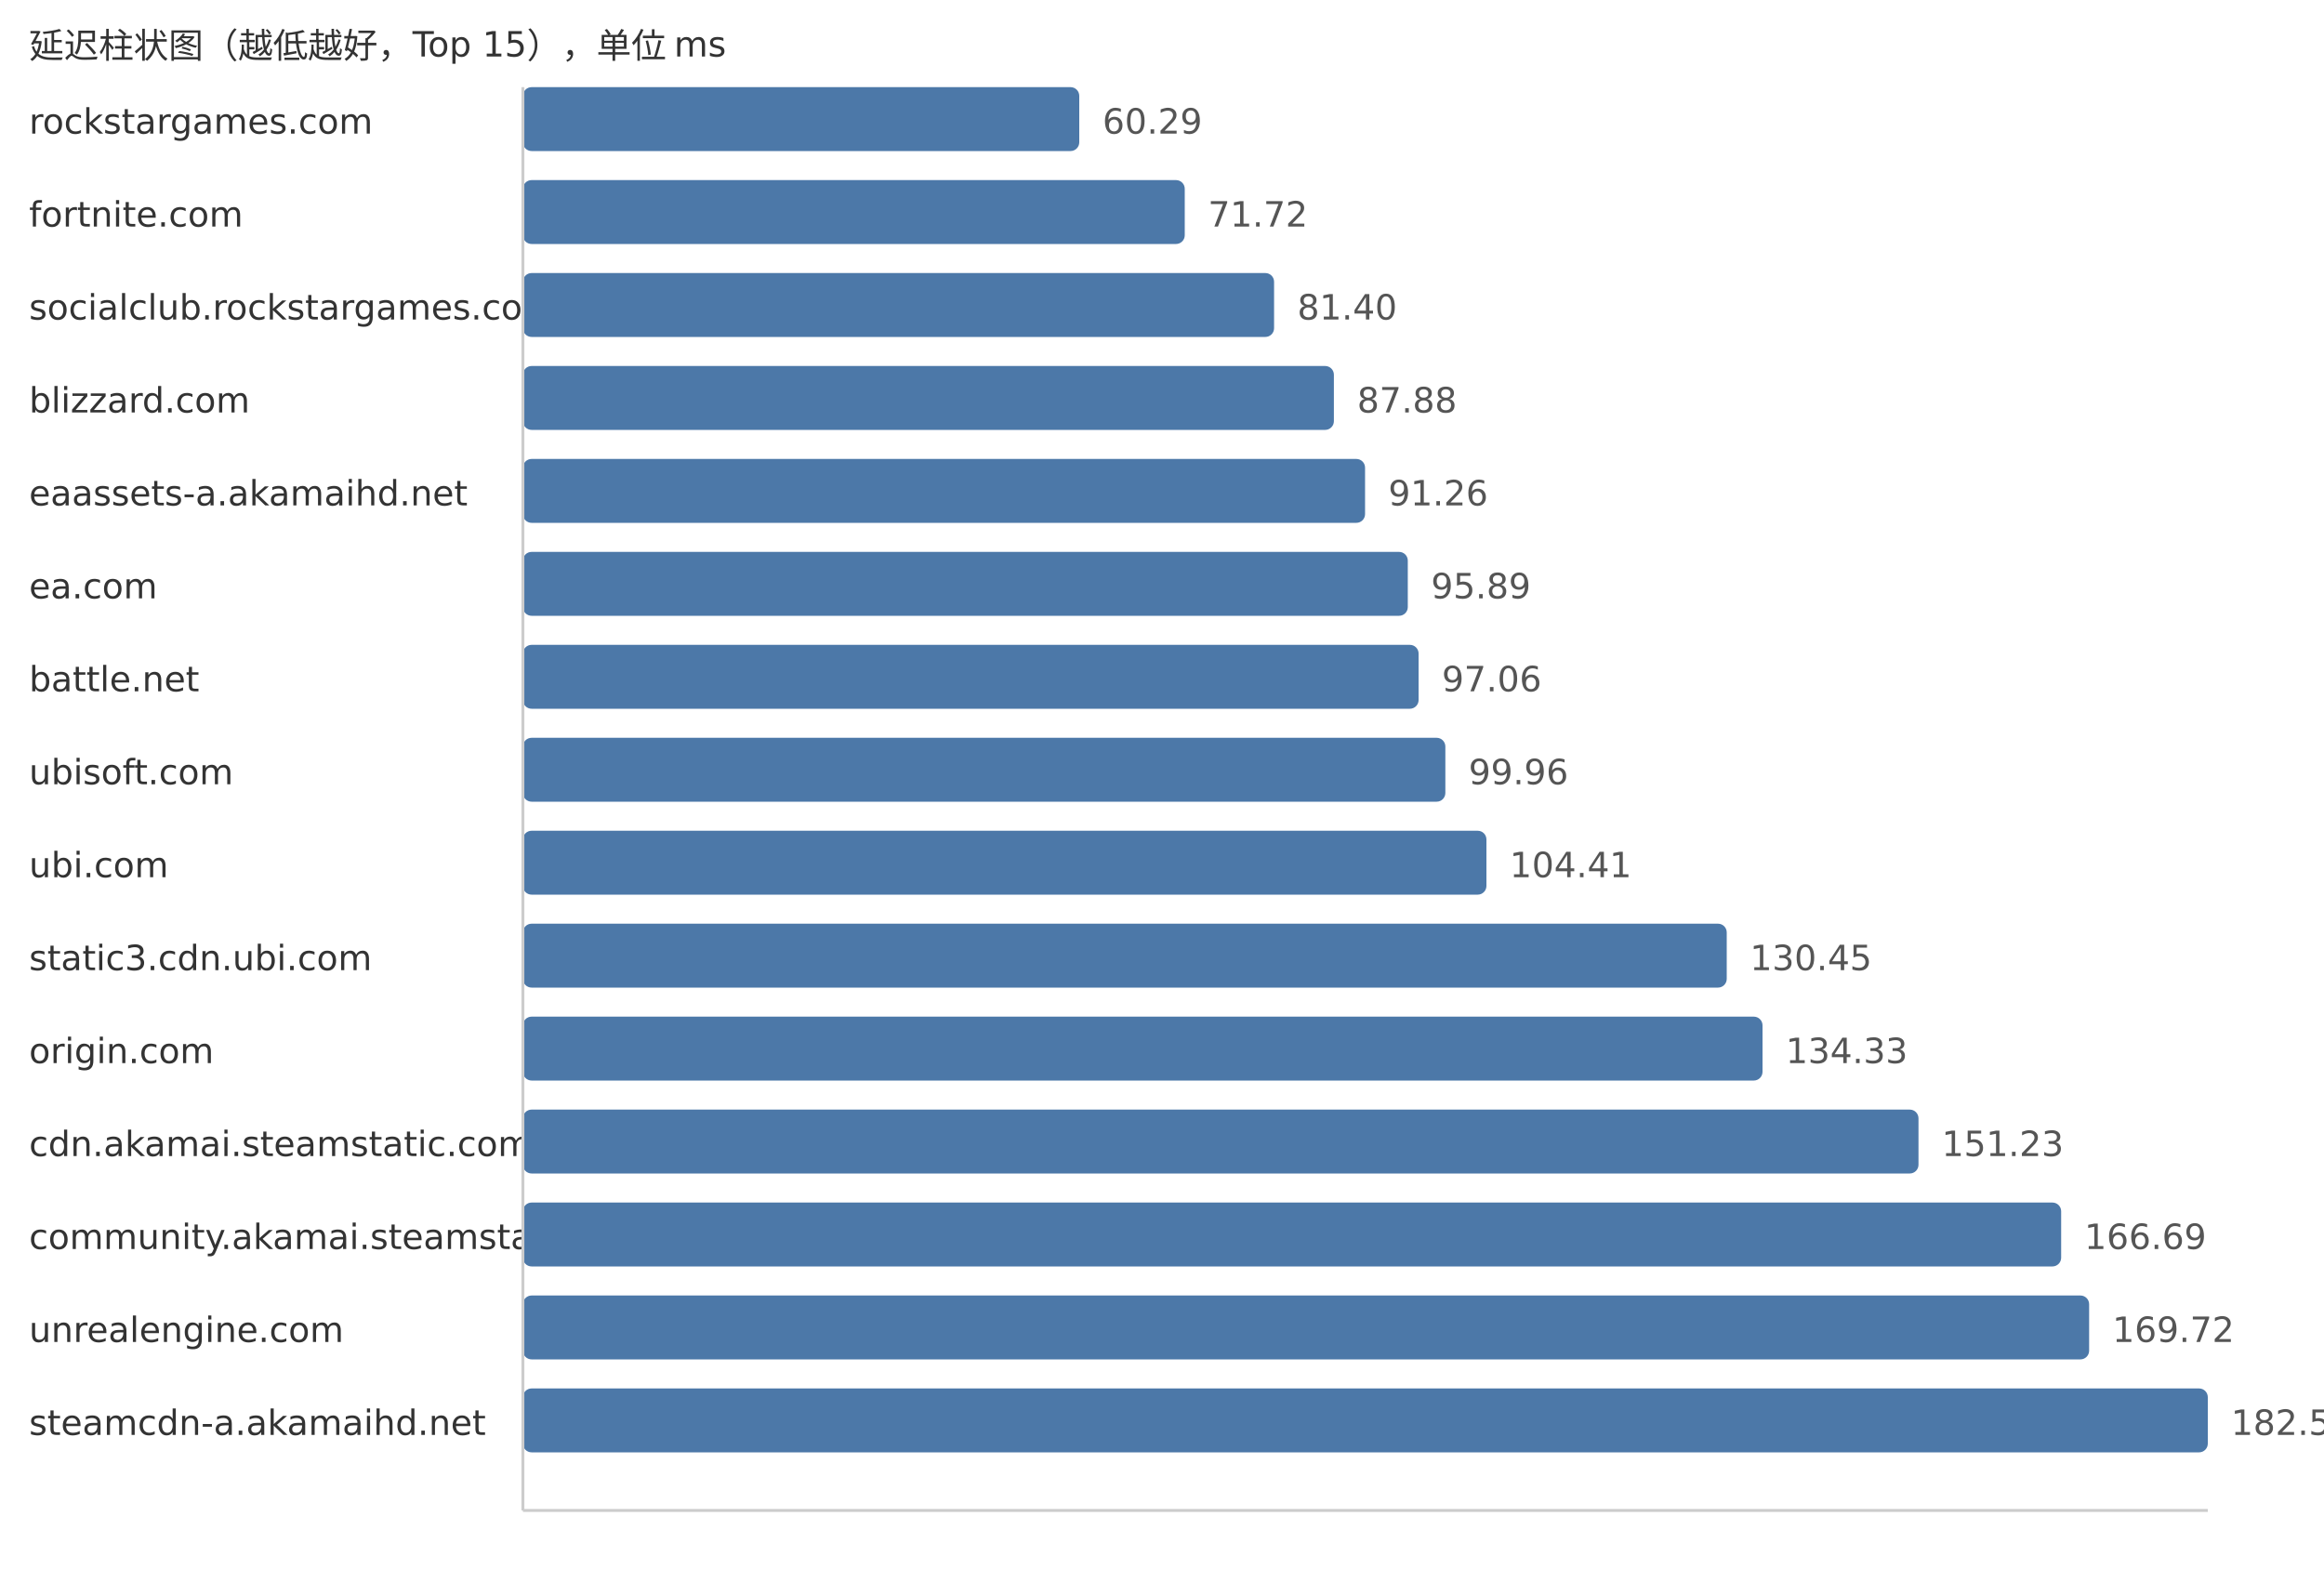
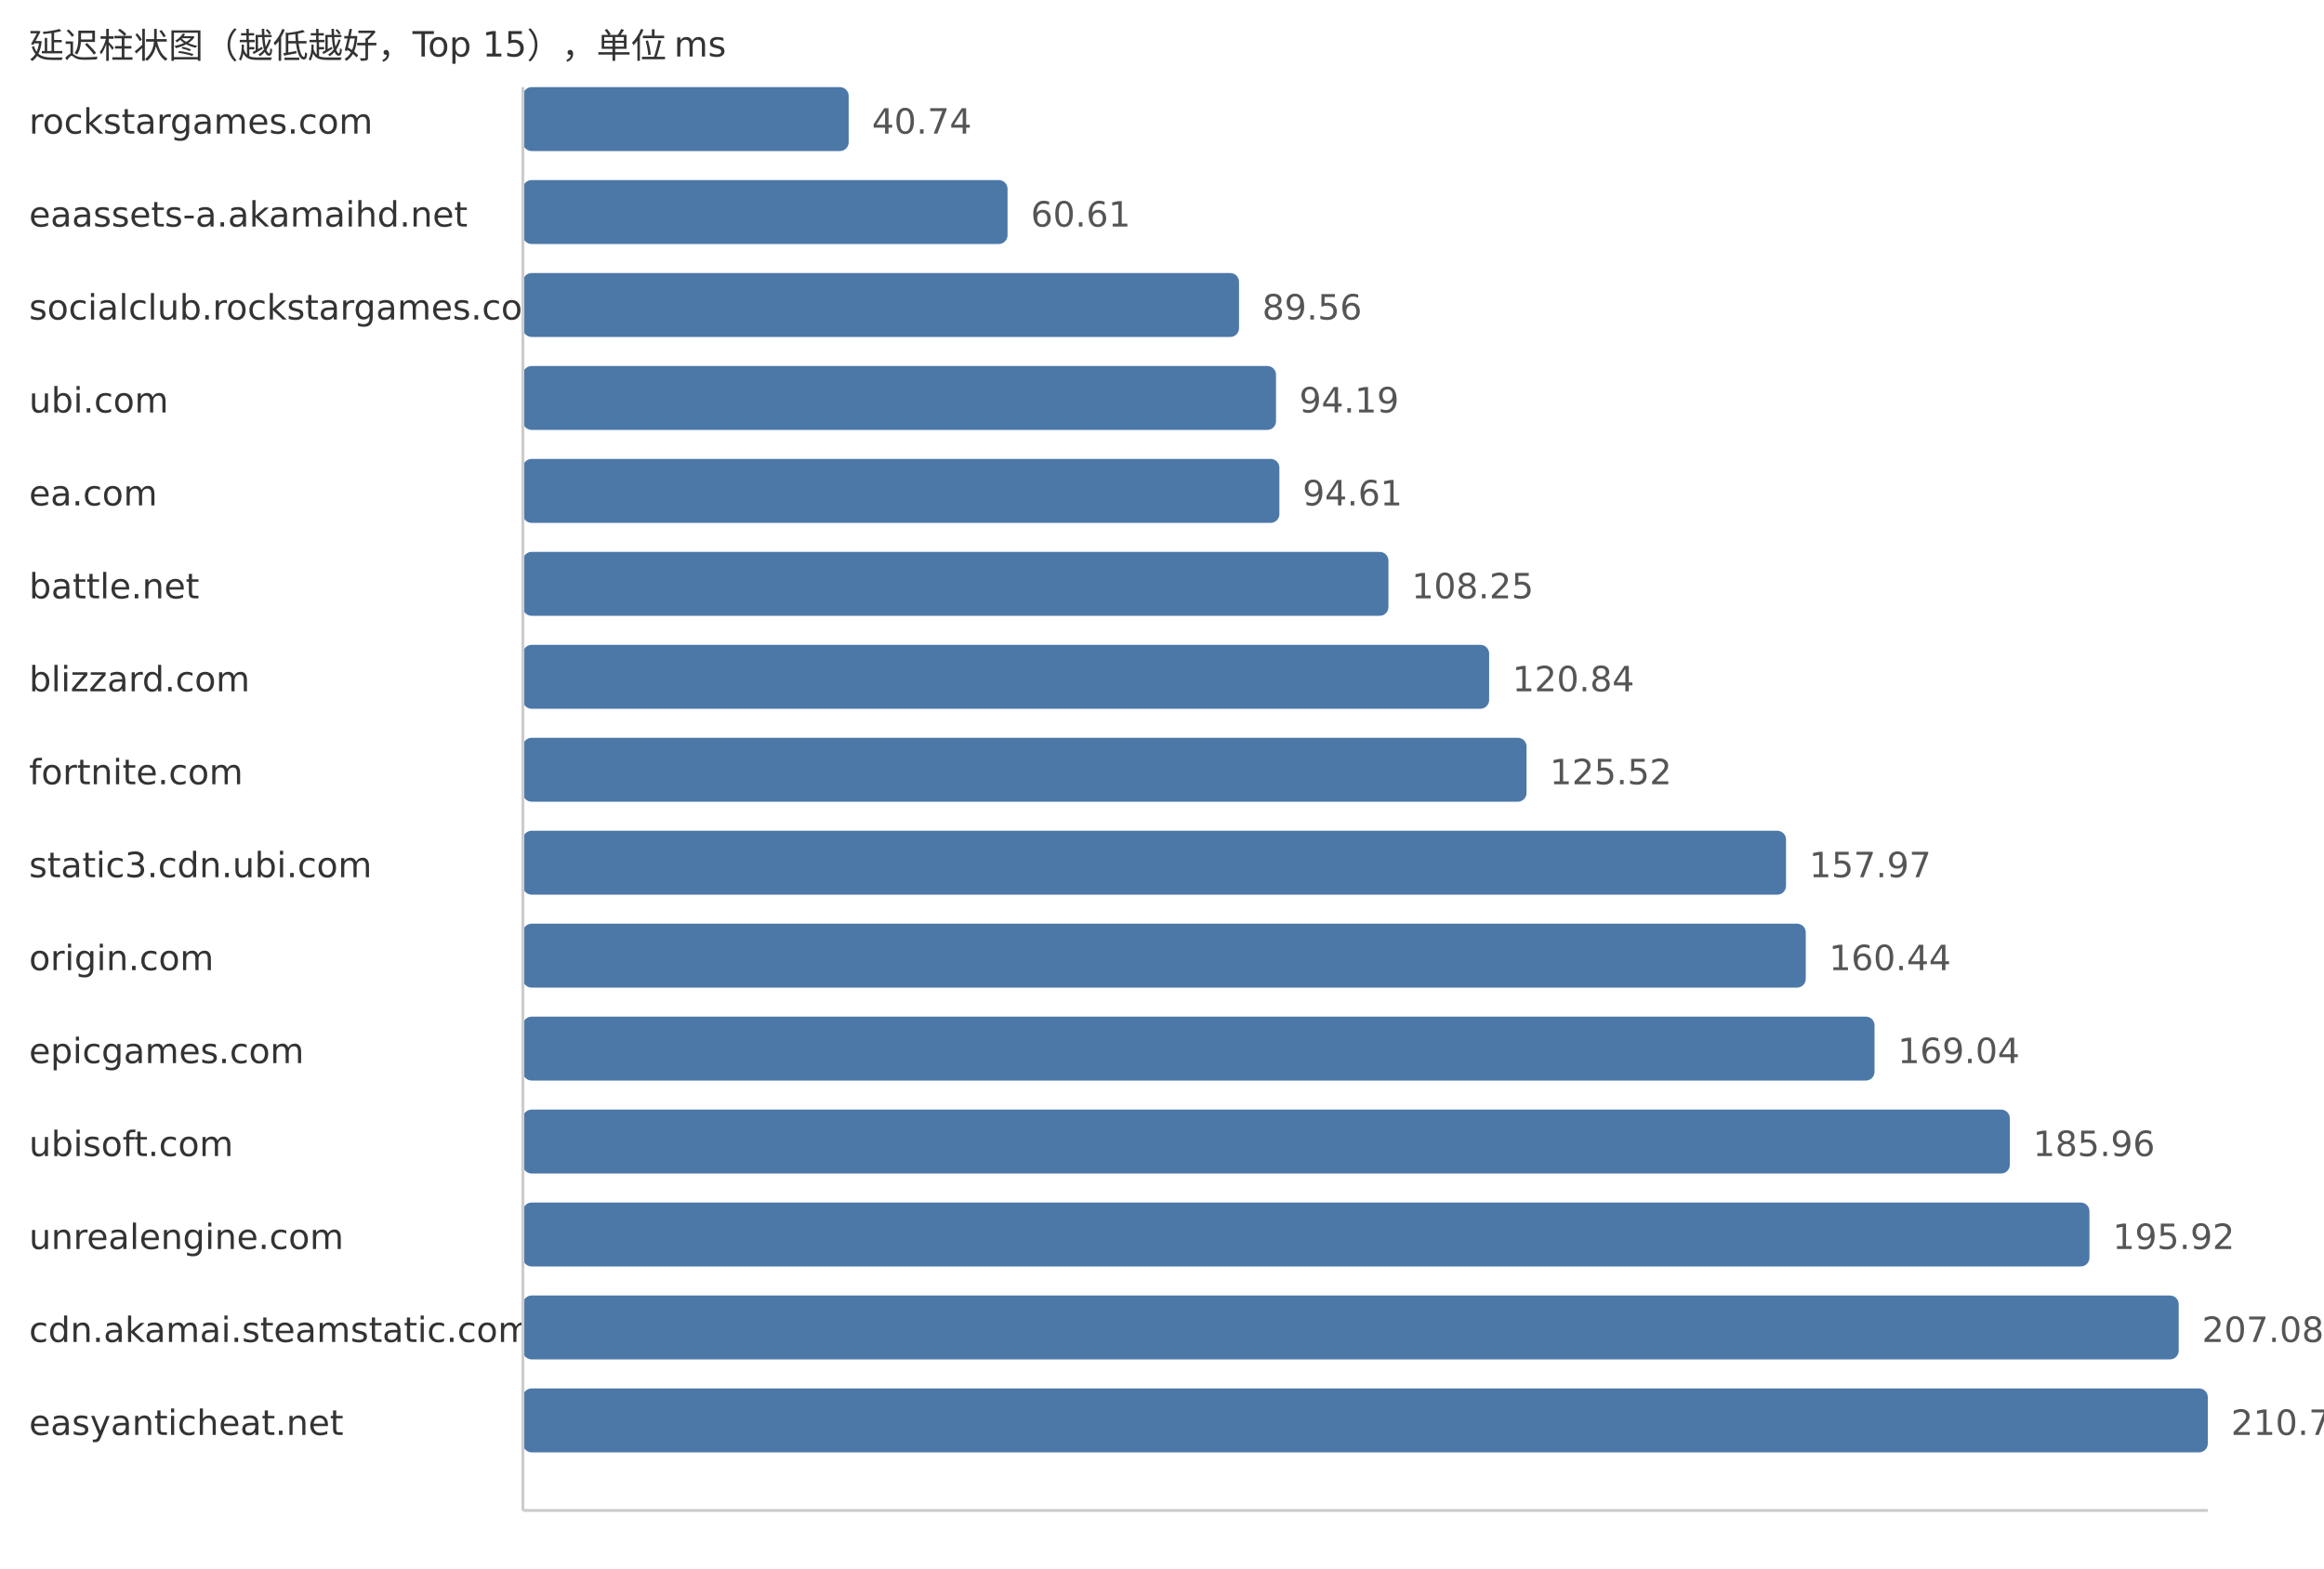
<svg xmlns="http://www.w3.org/2000/svg" width="800" height="540">
  <style> .label{font-family:DejaVu Sans,Verdana,Geneva,sans-serif;font-size:12px;fill:#333} .value{font-family:DejaVu Sans,Verdana,Geneva,sans-serif;font-size:12px;fill:#555} </style>
  <text x="10" y="20" class="label">延迟柱状图（越低越好，Top 15），单位 ms</text>
  <text x="10" y="46" class="label">rockstargames.com</text>
-   <rect x="180" y="30" width="191.52" height="22" fill="#4c78a8" rx="3" />
-   <text x="379.52" y="46" class="value">60.29</text>
-   <text x="10" y="78" class="label">fortnite.com</text>
-   <rect x="180" y="62" width="227.83" height="22" fill="#4c78a8" rx="3" />
-   <text x="415.83" y="78" class="value">71.72</text>
+   <rect x="180" y="30" width="112.14" height="22" fill="#4c78a8" rx="3" />
+   <text x="300.14" y="46" class="value">40.74</text>
+   <text x="10" y="78" class="label">eaassets-a.akamaihd.net</text>
+   <rect x="180" y="62" width="166.83" height="22" fill="#4c78a8" rx="3" />
+   <text x="354.83" y="78" class="value">60.61</text>
  <text x="10" y="110" class="label">socialclub.rockstargames.com</text>
-   <rect x="180" y="94" width="258.58" height="22" fill="#4c78a8" rx="3" />
-   <text x="446.58" y="110" class="value">81.40</text>
-   <text x="10" y="142" class="label">blizzard.com</text>
-   <rect x="180" y="126" width="279.17" height="22" fill="#4c78a8" rx="3" />
-   <text x="467.17" y="142" class="value">87.88</text>
-   <text x="10" y="174" class="label">eaassets-a.akamaihd.net</text>
-   <rect x="180" y="158" width="289.9" height="22" fill="#4c78a8" rx="3" />
-   <text x="477.9" y="174" class="value">91.26</text>
-   <text x="10" y="206" class="label">ea.com</text>
-   <rect x="180" y="190" width="304.61" height="22" fill="#4c78a8" rx="3" />
-   <text x="492.61" y="206" class="value">95.89</text>
-   <text x="10" y="238" class="label">battle.net</text>
-   <rect x="180" y="222" width="308.33" height="22" fill="#4c78a8" rx="3" />
-   <text x="496.33" y="238" class="value">97.06</text>
-   <text x="10" y="270" class="label">ubisoft.com</text>
-   <rect x="180" y="254" width="317.54" height="22" fill="#4c78a8" rx="3" />
-   <text x="505.54" y="270" class="value">99.96</text>
-   <text x="10" y="302" class="label">ubi.com</text>
-   <rect x="180" y="286" width="331.68" height="22" fill="#4c78a8" rx="3" />
-   <text x="519.68" y="302" class="value">104.41</text>
-   <text x="10" y="334" class="label">static3.cdn.ubi.com</text>
-   <rect x="180" y="318" width="414.4" height="22" fill="#4c78a8" rx="3" />
-   <text x="602.4" y="334" class="value">130.45</text>
-   <text x="10" y="366" class="label">origin.com</text>
-   <rect x="180" y="350" width="426.72" height="22" fill="#4c78a8" rx="3" />
-   <text x="614.72" y="366" class="value">134.33</text>
-   <text x="10" y="398" class="label">cdn.akamai.steamstatic.com</text>
-   <rect x="180" y="382" width="480.41" height="22" fill="#4c78a8" rx="3" />
-   <text x="668.41" y="398" class="value">151.23</text>
-   <text x="10" y="430" class="label">community.akamai.steamstatic.com</text>
-   <rect x="180" y="414" width="529.52" height="22" fill="#4c78a8" rx="3" />
-   <text x="717.52" y="430" class="value">166.69</text>
-   <text x="10" y="462" class="label">unrealengine.com</text>
-   <rect x="180" y="446" width="539.15" height="22" fill="#4c78a8" rx="3" />
-   <text x="727.15" y="462" class="value">169.72</text>
-   <text x="10" y="494" class="label">steamcdn-a.akamaihd.net</text>
+   <rect x="180" y="94" width="246.51" height="22" fill="#4c78a8" rx="3" />
+   <text x="434.51" y="110" class="value">89.56</text>
+   <text x="10" y="142" class="label">ubi.com</text>
+   <rect x="180" y="126" width="259.25" height="22" fill="#4c78a8" rx="3" />
+   <text x="447.25" y="142" class="value">94.19</text>
+   <text x="10" y="174" class="label">ea.com</text>
+   <rect x="180" y="158" width="260.41" height="22" fill="#4c78a8" rx="3" />
+   <text x="448.41" y="174" class="value">94.61</text>
+   <text x="10" y="206" class="label">battle.net</text>
+   <rect x="180" y="190" width="297.95" height="22" fill="#4c78a8" rx="3" />
+   <text x="485.95" y="206" class="value">108.25</text>
+   <text x="10" y="238" class="label">blizzard.com</text>
+   <rect x="180" y="222" width="332.61" height="22" fill="#4c78a8" rx="3" />
+   <text x="520.61" y="238" class="value">120.84</text>
+   <text x="10" y="270" class="label">fortnite.com</text>
+   <rect x="180" y="254" width="345.49" height="22" fill="#4c78a8" rx="3" />
+   <text x="533.49" y="270" class="value">125.52</text>
+   <text x="10" y="302" class="label">static3.cdn.ubi.com</text>
+   <rect x="180" y="286" width="434.81" height="22" fill="#4c78a8" rx="3" />
+   <text x="622.81" y="302" class="value">157.97</text>
+   <text x="10" y="334" class="label">origin.com</text>
+   <rect x="180" y="318" width="441.61" height="22" fill="#4c78a8" rx="3" />
+   <text x="629.61" y="334" class="value">160.44</text>
+   <text x="10" y="366" class="label">epicgames.com</text>
+   <rect x="180" y="350" width="465.28" height="22" fill="#4c78a8" rx="3" />
+   <text x="653.28" y="366" class="value">169.04</text>
+   <text x="10" y="398" class="label">ubisoft.com</text>
+   <rect x="180" y="382" width="511.85" height="22" fill="#4c78a8" rx="3" />
+   <text x="699.85" y="398" class="value">185.96</text>
+   <text x="10" y="430" class="label">unrealengine.com</text>
+   <rect x="180" y="414" width="539.26" height="22" fill="#4c78a8" rx="3" />
+   <text x="727.26" y="430" class="value">195.92</text>
+   <text x="10" y="462" class="label">cdn.akamai.steamstatic.com</text>
+   <rect x="180" y="446" width="569.98" height="22" fill="#4c78a8" rx="3" />
+   <text x="757.98" y="462" class="value">207.08</text>
+   <text x="10" y="494" class="label">easyanticheat.net</text>
  <rect x="180" y="478" width="580.0" height="22" fill="#4c78a8" rx="3" />
-   <text x="768.0" y="494" class="value">182.58</text>
+   <text x="768.0" y="494" class="value">210.72</text>
  <line x1="180" y1="30" x2="180" y2="520" stroke="#ccc" />
  <line x1="180" y1="520" x2="760" y2="520" stroke="#ccc" />
</svg>
